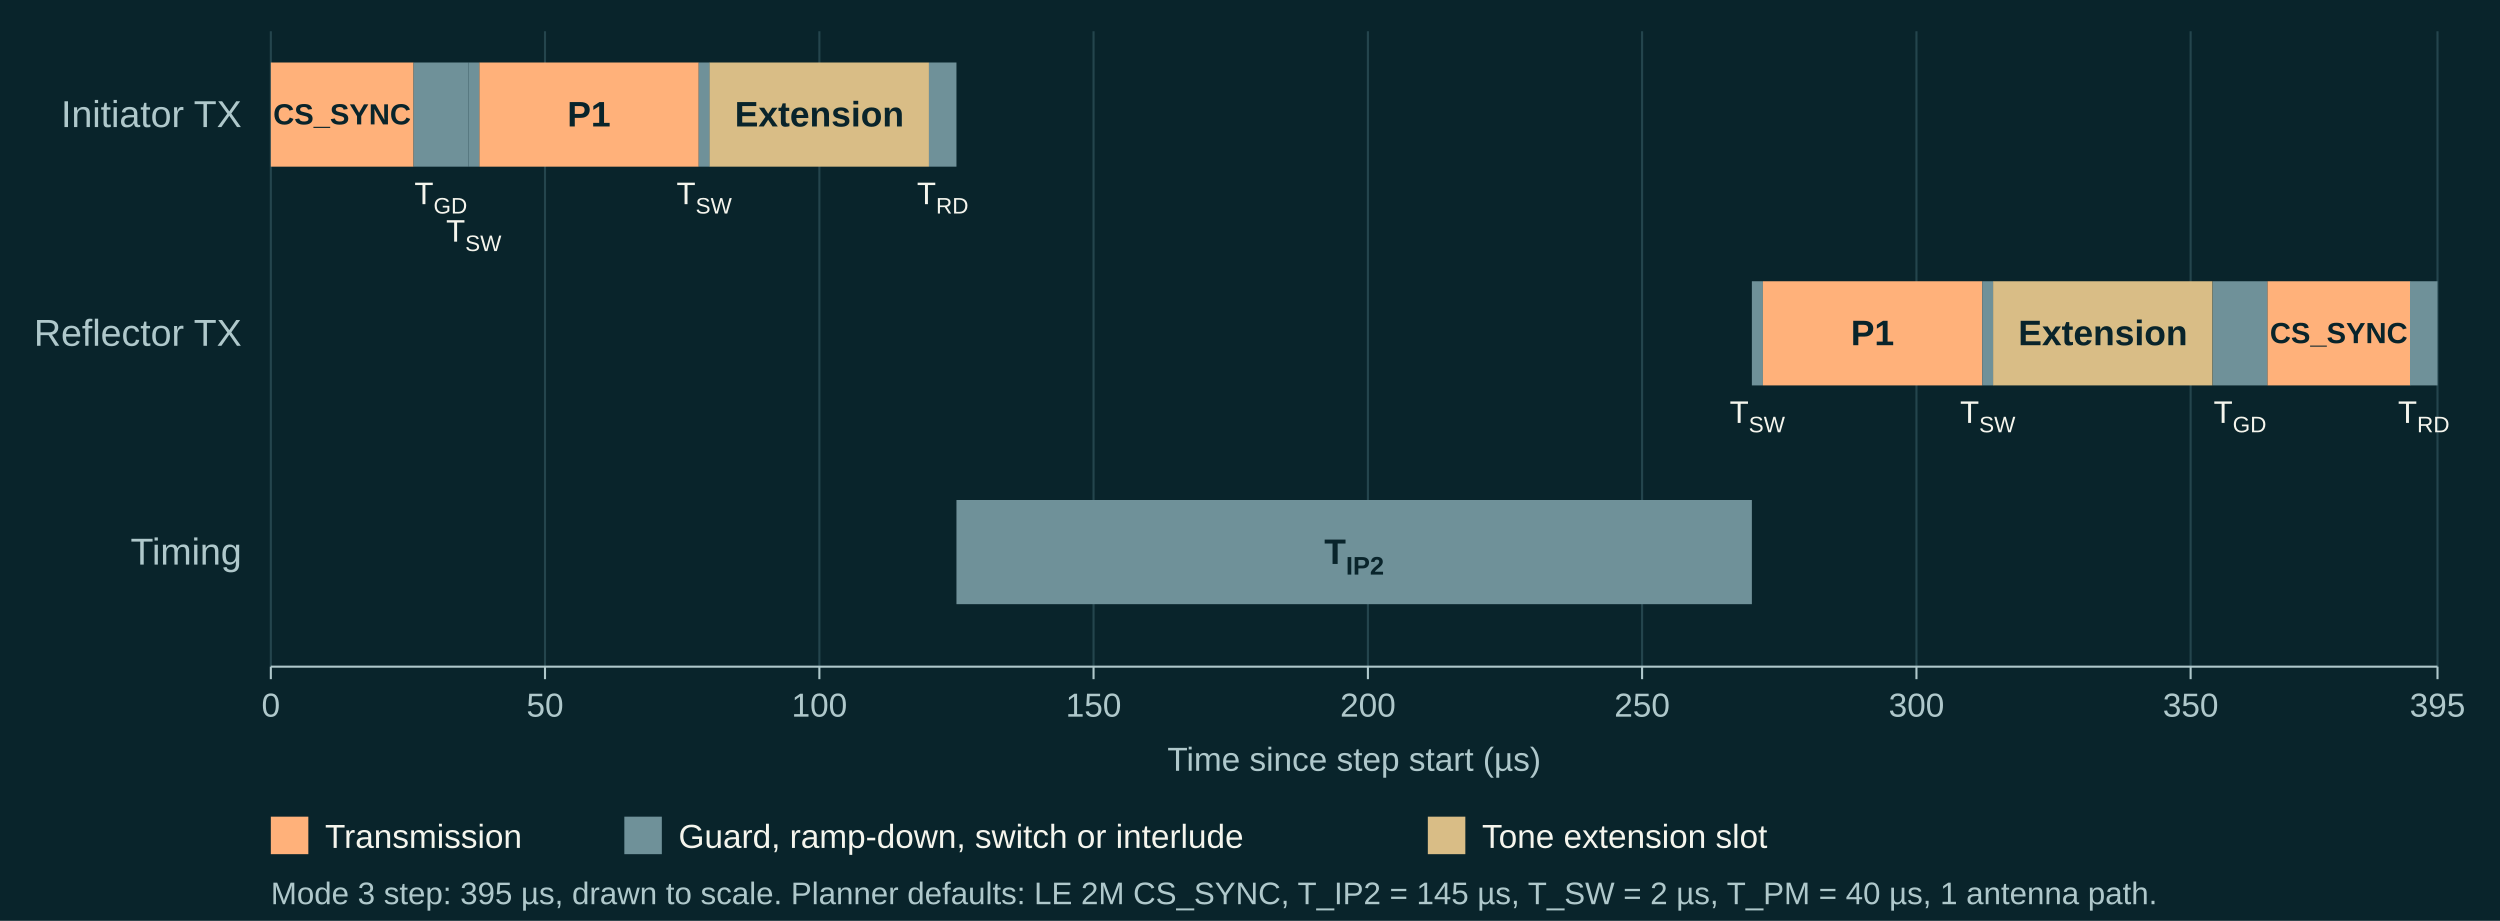
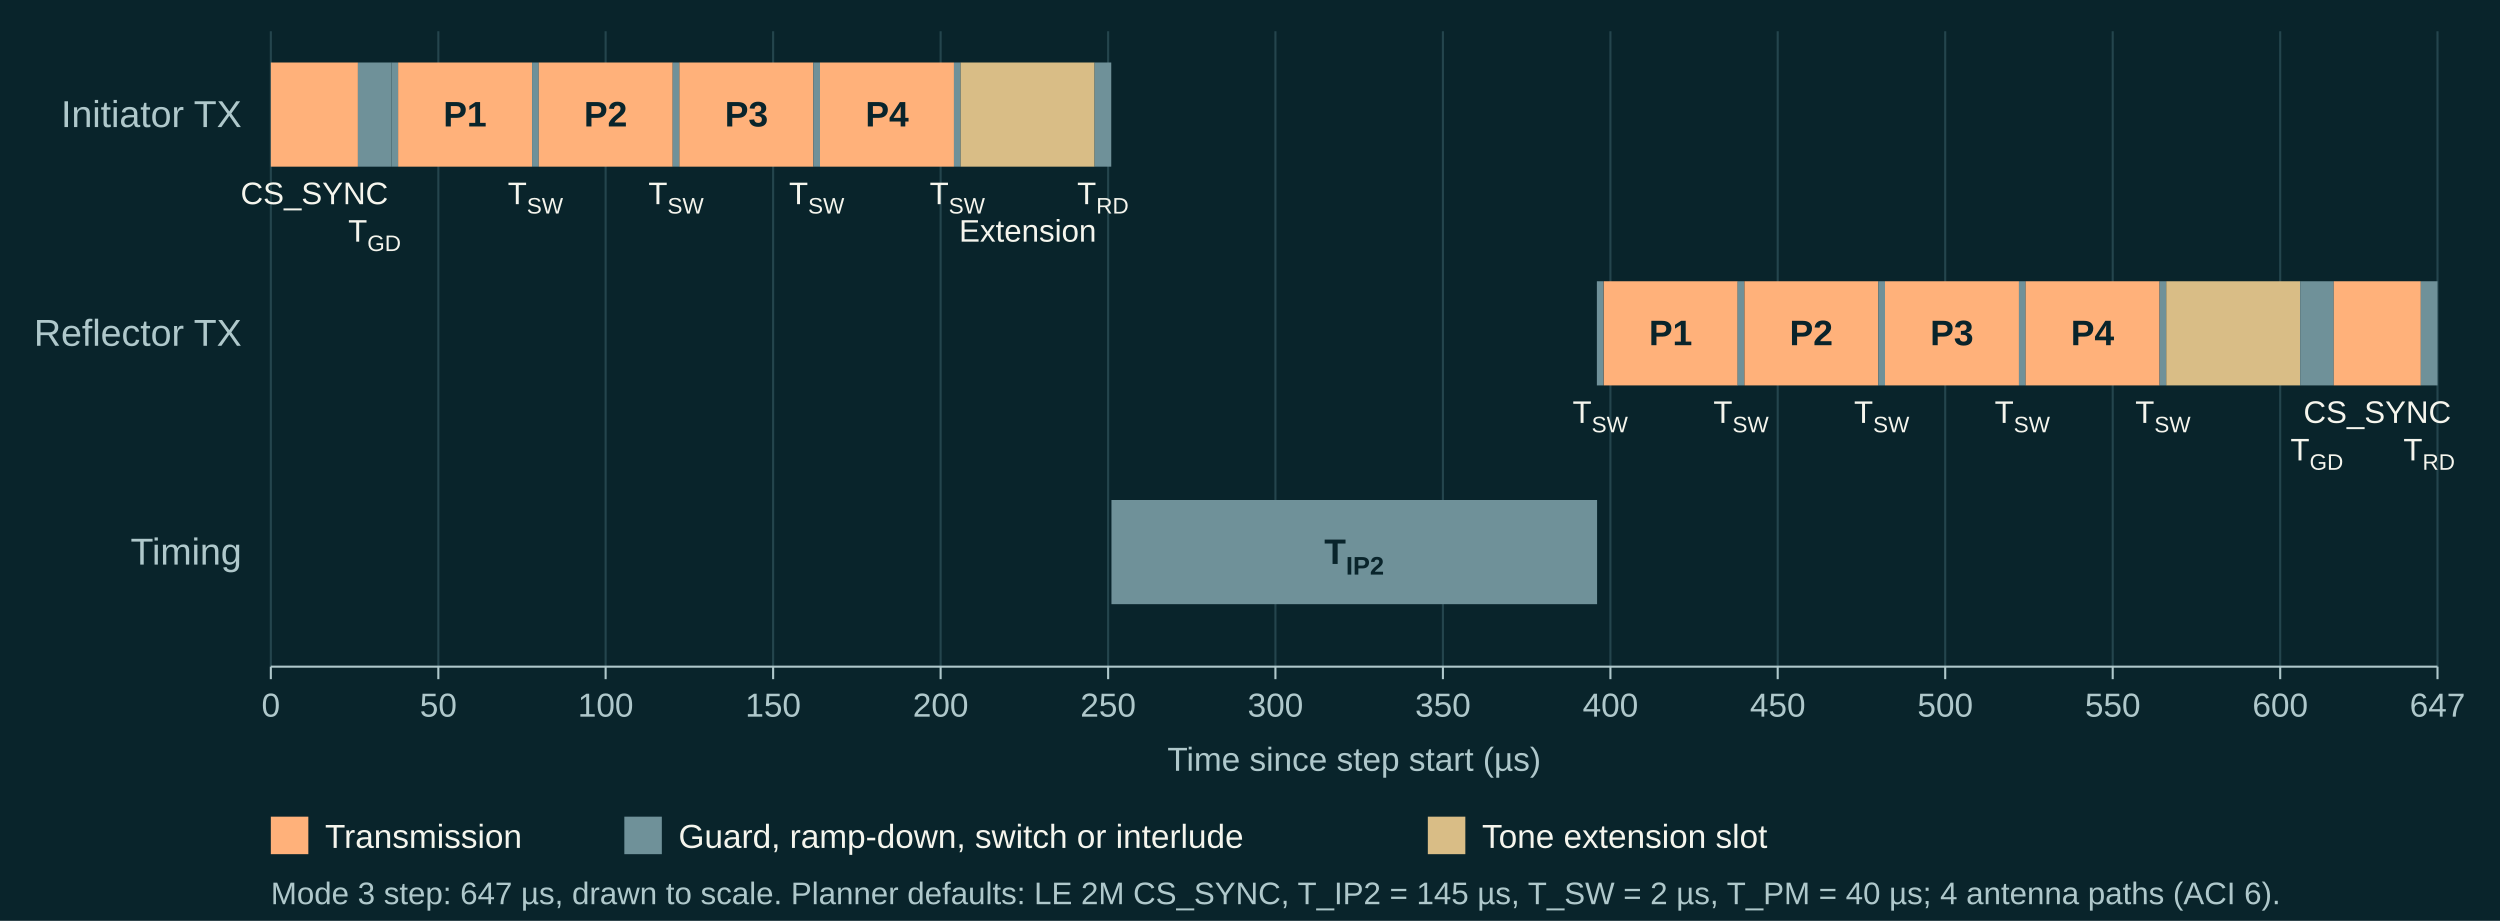
<svg xmlns="http://www.w3.org/2000/svg" width="1200" height="442" viewBox="0 0 1200 442" font-family="Arial, Helvetica, sans-serif">
  <rect width="100%" height="100%" fill="#09242b" />
  <line x1="130.0" y1="15" x2="130.0" y2="320" stroke="#24454d" />
  <line x1="130.0" y1="320" x2="130.0" y2="326" stroke="#afc8cb" />
  <text x="130.0" y="344.0" text-anchor="middle" font-size="16" font-weight="normal" fill="#afc8cb">0</text>
-   <line x1="261.6" y1="15" x2="261.6" y2="320" stroke="#24454d" />
-   <line x1="261.6" y1="320" x2="261.6" y2="326" stroke="#afc8cb" />
-   <text x="261.6" y="344.0" text-anchor="middle" font-size="16" font-weight="normal" fill="#afc8cb">50</text>
-   <line x1="393.3" y1="15" x2="393.3" y2="320" stroke="#24454d" />
-   <line x1="393.3" y1="320" x2="393.3" y2="326" stroke="#afc8cb" />
-   <text x="393.3" y="344.0" text-anchor="middle" font-size="16" font-weight="normal" fill="#afc8cb">100</text>
-   <line x1="524.9" y1="15" x2="524.9" y2="320" stroke="#24454d" />
-   <line x1="524.9" y1="320" x2="524.9" y2="326" stroke="#afc8cb" />
-   <text x="524.9" y="344.0" text-anchor="middle" font-size="16" font-weight="normal" fill="#afc8cb">150</text>
-   <line x1="656.6" y1="15" x2="656.6" y2="320" stroke="#24454d" />
-   <line x1="656.6" y1="320" x2="656.6" y2="326" stroke="#afc8cb" />
-   <text x="656.6" y="344.0" text-anchor="middle" font-size="16" font-weight="normal" fill="#afc8cb">200</text>
-   <line x1="788.2" y1="15" x2="788.2" y2="320" stroke="#24454d" />
-   <line x1="788.2" y1="320" x2="788.2" y2="326" stroke="#afc8cb" />
-   <text x="788.2" y="344.0" text-anchor="middle" font-size="16" font-weight="normal" fill="#afc8cb">250</text>
-   <line x1="919.9" y1="15" x2="919.9" y2="320" stroke="#24454d" />
-   <line x1="919.9" y1="320" x2="919.9" y2="326" stroke="#afc8cb" />
-   <text x="919.9" y="344.0" text-anchor="middle" font-size="16" font-weight="normal" fill="#afc8cb">300</text>
-   <line x1="1051.5" y1="15" x2="1051.5" y2="320" stroke="#24454d" />
-   <line x1="1051.5" y1="320" x2="1051.5" y2="326" stroke="#afc8cb" />
-   <text x="1051.5" y="344.0" text-anchor="middle" font-size="16" font-weight="normal" fill="#afc8cb">350</text>
+   <line x1="210.4" y1="15" x2="210.4" y2="320" stroke="#24454d" />
+   <line x1="210.4" y1="320" x2="210.4" y2="326" stroke="#afc8cb" />
+   <text x="210.4" y="344.0" text-anchor="middle" font-size="16" font-weight="normal" fill="#afc8cb">50</text>
+   <line x1="290.7" y1="15" x2="290.7" y2="320" stroke="#24454d" />
+   <line x1="290.7" y1="320" x2="290.7" y2="326" stroke="#afc8cb" />
+   <text x="290.7" y="344.0" text-anchor="middle" font-size="16" font-weight="normal" fill="#afc8cb">100</text>
+   <line x1="371.1" y1="15" x2="371.1" y2="320" stroke="#24454d" />
+   <line x1="371.1" y1="320" x2="371.1" y2="326" stroke="#afc8cb" />
+   <text x="371.1" y="344.0" text-anchor="middle" font-size="16" font-weight="normal" fill="#afc8cb">150</text>
+   <line x1="451.5" y1="15" x2="451.5" y2="320" stroke="#24454d" />
+   <line x1="451.5" y1="320" x2="451.5" y2="326" stroke="#afc8cb" />
+   <text x="451.5" y="344.0" text-anchor="middle" font-size="16" font-weight="normal" fill="#afc8cb">200</text>
+   <line x1="531.9" y1="15" x2="531.9" y2="320" stroke="#24454d" />
+   <line x1="531.9" y1="320" x2="531.9" y2="326" stroke="#afc8cb" />
+   <text x="531.9" y="344.0" text-anchor="middle" font-size="16" font-weight="normal" fill="#afc8cb">250</text>
+   <line x1="612.2" y1="15" x2="612.2" y2="320" stroke="#24454d" />
+   <line x1="612.2" y1="320" x2="612.2" y2="326" stroke="#afc8cb" />
+   <text x="612.2" y="344.0" text-anchor="middle" font-size="16" font-weight="normal" fill="#afc8cb">300</text>
+   <line x1="692.6" y1="15" x2="692.6" y2="320" stroke="#24454d" />
+   <line x1="692.6" y1="320" x2="692.6" y2="326" stroke="#afc8cb" />
+   <text x="692.6" y="344.0" text-anchor="middle" font-size="16" font-weight="normal" fill="#afc8cb">350</text>
+   <line x1="773.0" y1="15" x2="773.0" y2="320" stroke="#24454d" />
+   <line x1="773.0" y1="320" x2="773.0" y2="326" stroke="#afc8cb" />
+   <text x="773.0" y="344.0" text-anchor="middle" font-size="16" font-weight="normal" fill="#afc8cb">400</text>
+   <line x1="853.3" y1="15" x2="853.3" y2="320" stroke="#24454d" />
+   <line x1="853.3" y1="320" x2="853.3" y2="326" stroke="#afc8cb" />
+   <text x="853.3" y="344.0" text-anchor="middle" font-size="16" font-weight="normal" fill="#afc8cb">450</text>
+   <line x1="933.7" y1="15" x2="933.7" y2="320" stroke="#24454d" />
+   <line x1="933.7" y1="320" x2="933.7" y2="326" stroke="#afc8cb" />
+   <text x="933.7" y="344.0" text-anchor="middle" font-size="16" font-weight="normal" fill="#afc8cb">500</text>
+   <line x1="1014.1" y1="15" x2="1014.1" y2="320" stroke="#24454d" />
+   <line x1="1014.1" y1="320" x2="1014.1" y2="326" stroke="#afc8cb" />
+   <text x="1014.1" y="344.0" text-anchor="middle" font-size="16" font-weight="normal" fill="#afc8cb">550</text>
+   <line x1="1094.5" y1="15" x2="1094.5" y2="320" stroke="#24454d" />
+   <line x1="1094.5" y1="320" x2="1094.5" y2="326" stroke="#afc8cb" />
+   <text x="1094.5" y="344.0" text-anchor="middle" font-size="16" font-weight="normal" fill="#afc8cb">600</text>
  <line x1="1170.0" y1="15" x2="1170.0" y2="320" stroke="#24454d" />
  <line x1="1170.0" y1="320" x2="1170.0" y2="326" stroke="#afc8cb" />
-   <text x="1170.0" y="344.0" text-anchor="middle" font-size="16" font-weight="normal" fill="#afc8cb">395</text>
+   <text x="1170.0" y="344.0" text-anchor="middle" font-size="16" font-weight="normal" fill="#afc8cb">647</text>
  <line x1="130" y1="320" x2="1170" y2="320" stroke="#afc8cb" />
  <text x="650.0" y="370.0" text-anchor="middle" font-size="16" font-weight="normal" fill="#afc8cb">Time since step start (µs)</text>
  <text x="116" y="61.0" text-anchor="end" font-size="18" fill="#afc8cb">Initiator TX</text>
-   <rect x="130.0" y="30" width="68.5" height="50" fill="#ffb17a" />
-   <text x="164.2" y="59.7" text-anchor="middle" font-size="14" font-weight="bold" fill="#09242b">CS_SYNC</text>
-   <rect x="198.5" y="30" width="26.3" height="50" fill="#6f9199" />
-   <rect x="224.8" y="30" width="5.3" height="50" fill="#6f9199" />
-   <rect x="230.1" y="30" width="105.3" height="50" fill="#ffb17a" />
-   <text x="282.7" y="60.7" text-anchor="middle" font-size="17" font-weight="bold" fill="#09242b">P1</text>
-   <rect x="335.4" y="30" width="5.3" height="50" fill="#6f9199" />
-   <rect x="340.6" y="30" width="105.3" height="50" fill="#d9bd86" />
-   <text x="393.3" y="60.7" text-anchor="middle" font-size="17" font-weight="bold" fill="#09242b">Extension</text>
-   <rect x="445.9" y="30" width="13.2" height="50" fill="#6f9199" />
-   <text x="211.6" y="98.0" text-anchor="middle" font-size="15" font-weight="normal" fill="#f5f5ed">T<tspan dy="4.5" font-size="10.8">GD</tspan>
+   <rect x="130.0" y="30" width="41.8" height="50" fill="#ffb17a" />
+   <rect x="171.8" y="30" width="16.1" height="50" fill="#6f9199" />
+   <rect x="187.9" y="30" width="3.2" height="50" fill="#6f9199" />
+   <rect x="191.1" y="30" width="64.3" height="50" fill="#ffb17a" />
+   <text x="223.2" y="60.7" text-anchor="middle" font-size="17" font-weight="bold" fill="#09242b">P1</text>
+   <rect x="255.4" y="30" width="3.2" height="50" fill="#6f9199" />
+   <rect x="258.6" y="30" width="64.3" height="50" fill="#ffb17a" />
+   <text x="290.7" y="60.7" text-anchor="middle" font-size="17" font-weight="bold" fill="#09242b">P2</text>
+   <rect x="322.9" y="30" width="3.2" height="50" fill="#6f9199" />
+   <rect x="326.1" y="30" width="64.3" height="50" fill="#ffb17a" />
+   <text x="358.3" y="60.7" text-anchor="middle" font-size="17" font-weight="bold" fill="#09242b">P3</text>
+   <rect x="390.4" y="30" width="3.2" height="50" fill="#6f9199" />
+   <rect x="393.6" y="30" width="64.3" height="50" fill="#ffb17a" />
+   <text x="425.8" y="60.7" text-anchor="middle" font-size="17" font-weight="bold" fill="#09242b">P4</text>
+   <rect x="457.9" y="30" width="3.2" height="50" fill="#6f9199" />
+   <rect x="461.1" y="30" width="64.3" height="50" fill="#d9bd86" />
+   <rect x="525.4" y="30" width="8.0" height="50" fill="#6f9199" />
+   <text x="150.9" y="98.0" text-anchor="middle" font-size="15" font-weight="normal" fill="#f5f5ed">CS_SYNC</text>
+   <text x="179.8" y="116.0" text-anchor="middle" font-size="15" font-weight="normal" fill="#f5f5ed">T<tspan dy="4.5" font-size="10.8">GD</tspan>
  </text>
-   <text x="452.5" y="98.0" text-anchor="middle" font-size="15" font-weight="normal" fill="#f5f5ed">T<tspan dy="4.5" font-size="10.8">RD</tspan>
+   <text x="529.4" y="98.0" text-anchor="middle" font-size="15" font-weight="normal" fill="#f5f5ed">T<tspan dy="4.5" font-size="10.8">RD</tspan>
  </text>
-   <text x="227.4" y="116.0" text-anchor="middle" font-size="15" font-weight="normal" fill="#f5f5ed">T<tspan dy="4.5" font-size="10.8">SW</tspan>
+   <text x="257.0" y="98.0" text-anchor="middle" font-size="15" font-weight="normal" fill="#f5f5ed">T<tspan dy="4.5" font-size="10.8">SW</tspan>
  </text>
-   <text x="338.0" y="98.0" text-anchor="middle" font-size="15" font-weight="normal" fill="#f5f5ed">T<tspan dy="4.5" font-size="10.8">SW</tspan>
+   <text x="324.5" y="98.0" text-anchor="middle" font-size="15" font-weight="normal" fill="#f5f5ed">T<tspan dy="4.5" font-size="10.8">SW</tspan>
  </text>
+   <text x="392.0" y="98.0" text-anchor="middle" font-size="15" font-weight="normal" fill="#f5f5ed">T<tspan dy="4.5" font-size="10.8">SW</tspan>
+   </text>
+   <text x="459.5" y="98.0" text-anchor="middle" font-size="15" font-weight="normal" fill="#f5f5ed">T<tspan dy="4.5" font-size="10.8">SW</tspan>
+   </text>
+   <text x="493.3" y="116.0" text-anchor="middle" font-size="15" font-weight="normal" fill="#f5f5ed">Extension</text>
  <text x="116" y="166.0" text-anchor="end" font-size="18" fill="#afc8cb">Reflector TX</text>
-   <rect x="840.9" y="135" width="5.3" height="50" fill="#6f9199" />
-   <rect x="846.2" y="135" width="105.3" height="50" fill="#ffb17a" />
-   <text x="898.8" y="165.7" text-anchor="middle" font-size="17" font-weight="bold" fill="#09242b">P1</text>
-   <rect x="951.5" y="135" width="5.3" height="50" fill="#6f9199" />
-   <rect x="956.7" y="135" width="105.3" height="50" fill="#d9bd86" />
-   <text x="1009.4" y="165.7" text-anchor="middle" font-size="17" font-weight="bold" fill="#09242b">Extension</text>
-   <rect x="1062.1" y="135" width="26.3" height="50" fill="#6f9199" />
-   <rect x="1088.4" y="135" width="68.5" height="50" fill="#ffb17a" />
-   <text x="1122.6" y="164.7" text-anchor="middle" font-size="14" font-weight="bold" fill="#09242b">CS_SYNC</text>
-   <rect x="1156.8" y="135" width="13.2" height="50" fill="#6f9199" />
-   <text x="1075.2" y="203.0" text-anchor="middle" font-size="15" font-weight="normal" fill="#f5f5ed">T<tspan dy="4.5" font-size="10.8">GD</tspan>
+   <rect x="766.5" y="135" width="3.2" height="50" fill="#6f9199" />
+   <rect x="769.8" y="135" width="64.3" height="50" fill="#ffb17a" />
+   <text x="801.9" y="165.7" text-anchor="middle" font-size="17" font-weight="bold" fill="#09242b">P1</text>
+   <rect x="834.0" y="135" width="3.2" height="50" fill="#6f9199" />
+   <rect x="837.3" y="135" width="64.3" height="50" fill="#ffb17a" />
+   <text x="869.4" y="165.7" text-anchor="middle" font-size="17" font-weight="bold" fill="#09242b">P2</text>
+   <rect x="901.6" y="135" width="3.2" height="50" fill="#6f9199" />
+   <rect x="904.8" y="135" width="64.3" height="50" fill="#ffb17a" />
+   <text x="936.9" y="165.7" text-anchor="middle" font-size="17" font-weight="bold" fill="#09242b">P3</text>
+   <rect x="969.1" y="135" width="3.2" height="50" fill="#6f9199" />
+   <rect x="972.3" y="135" width="64.3" height="50" fill="#ffb17a" />
+   <text x="1004.4" y="165.7" text-anchor="middle" font-size="17" font-weight="bold" fill="#09242b">P4</text>
+   <rect x="1036.6" y="135" width="3.2" height="50" fill="#6f9199" />
+   <rect x="1039.8" y="135" width="64.3" height="50" fill="#d9bd86" />
+   <rect x="1104.1" y="135" width="16.1" height="50" fill="#6f9199" />
+   <rect x="1120.2" y="135" width="41.8" height="50" fill="#ffb17a" />
+   <rect x="1162.0" y="135" width="8.0" height="50" fill="#6f9199" />
+   <text x="1141.1" y="203.0" text-anchor="middle" font-size="15" font-weight="normal" fill="#f5f5ed">CS_SYNC</text>
+   <text x="1112.1" y="221.0" text-anchor="middle" font-size="15" font-weight="normal" fill="#f5f5ed">T<tspan dy="4.5" font-size="10.8">GD</tspan>
  </text>
-   <text x="1163.4" y="203.0" text-anchor="middle" font-size="15" font-weight="normal" fill="#f5f5ed">T<tspan dy="4.5" font-size="10.8">RD</tspan>
+   <text x="1166.0" y="221.0" text-anchor="middle" font-size="15" font-weight="normal" fill="#f5f5ed">T<tspan dy="4.5" font-size="10.8">RD</tspan>
  </text>
-   <text x="843.5" y="203.0" text-anchor="middle" font-size="15" font-weight="normal" fill="#f5f5ed">T<tspan dy="4.5" font-size="10.8">SW</tspan>
+   <text x="768.1" y="203.0" text-anchor="middle" font-size="15" font-weight="normal" fill="#f5f5ed">T<tspan dy="4.5" font-size="10.8">SW</tspan>
  </text>
-   <text x="954.1" y="203.0" text-anchor="middle" font-size="15" font-weight="normal" fill="#f5f5ed">T<tspan dy="4.5" font-size="10.8">SW</tspan>
+   <text x="835.7" y="203.0" text-anchor="middle" font-size="15" font-weight="normal" fill="#f5f5ed">T<tspan dy="4.5" font-size="10.8">SW</tspan>
+   </text>
+   <text x="903.2" y="203.0" text-anchor="middle" font-size="15" font-weight="normal" fill="#f5f5ed">T<tspan dy="4.5" font-size="10.8">SW</tspan>
+   </text>
+   <text x="970.7" y="203.0" text-anchor="middle" font-size="15" font-weight="normal" fill="#f5f5ed">T<tspan dy="4.5" font-size="10.8">SW</tspan>
+   </text>
+   <text x="1038.2" y="203.0" text-anchor="middle" font-size="15" font-weight="normal" fill="#f5f5ed">T<tspan dy="4.5" font-size="10.8">SW</tspan>
  </text>
  <text x="116" y="271.0" text-anchor="end" font-size="18" fill="#afc8cb">Timing</text>
-   <rect x="459.1" y="240" width="381.8" height="50" fill="#6f9199" />
+   <rect x="533.5" y="240" width="233.1" height="50" fill="#6f9199" />
  <text x="650.0" y="270.7" text-anchor="middle" font-size="17" font-weight="bold" fill="#09242b">T<tspan dy="5.1" font-size="12.2">IP2</tspan>
  </text>
  <rect x="130" y="392" width="18" height="18" fill="#ffb17a" />
  <text x="156" y="407" font-size="16" fill="#f5f5ed">Transmission</text>
  <rect x="299.68" y="392" width="18" height="18" fill="#6f9199" />
  <text x="325.68" y="407" font-size="16" fill="#f5f5ed">Guard, ramp-down, switch or interlude</text>
  <rect x="685.36" y="392" width="18" height="18" fill="#d9bd86" />
  <text x="711.36" y="407" font-size="16" fill="#f5f5ed">Tone extension slot</text>
-   <text x="130" y="434" font-size="15" fill="#afc8cb">Mode 3 step: 395 µs, drawn to scale. Planner defaults: LE 2M CS_SYNC, T_IP2 = 145 µs, T_SW = 2 µs, T_PM = 40 µs, 1 antenna path.</text>
+   <text x="130" y="434" font-size="15" fill="#afc8cb">Mode 3 step: 647 µs, drawn to scale. Planner defaults: LE 2M CS_SYNC, T_IP2 = 145 µs, T_SW = 2 µs, T_PM = 40 µs; 4 antenna paths (ACI 6).</text>
</svg>
